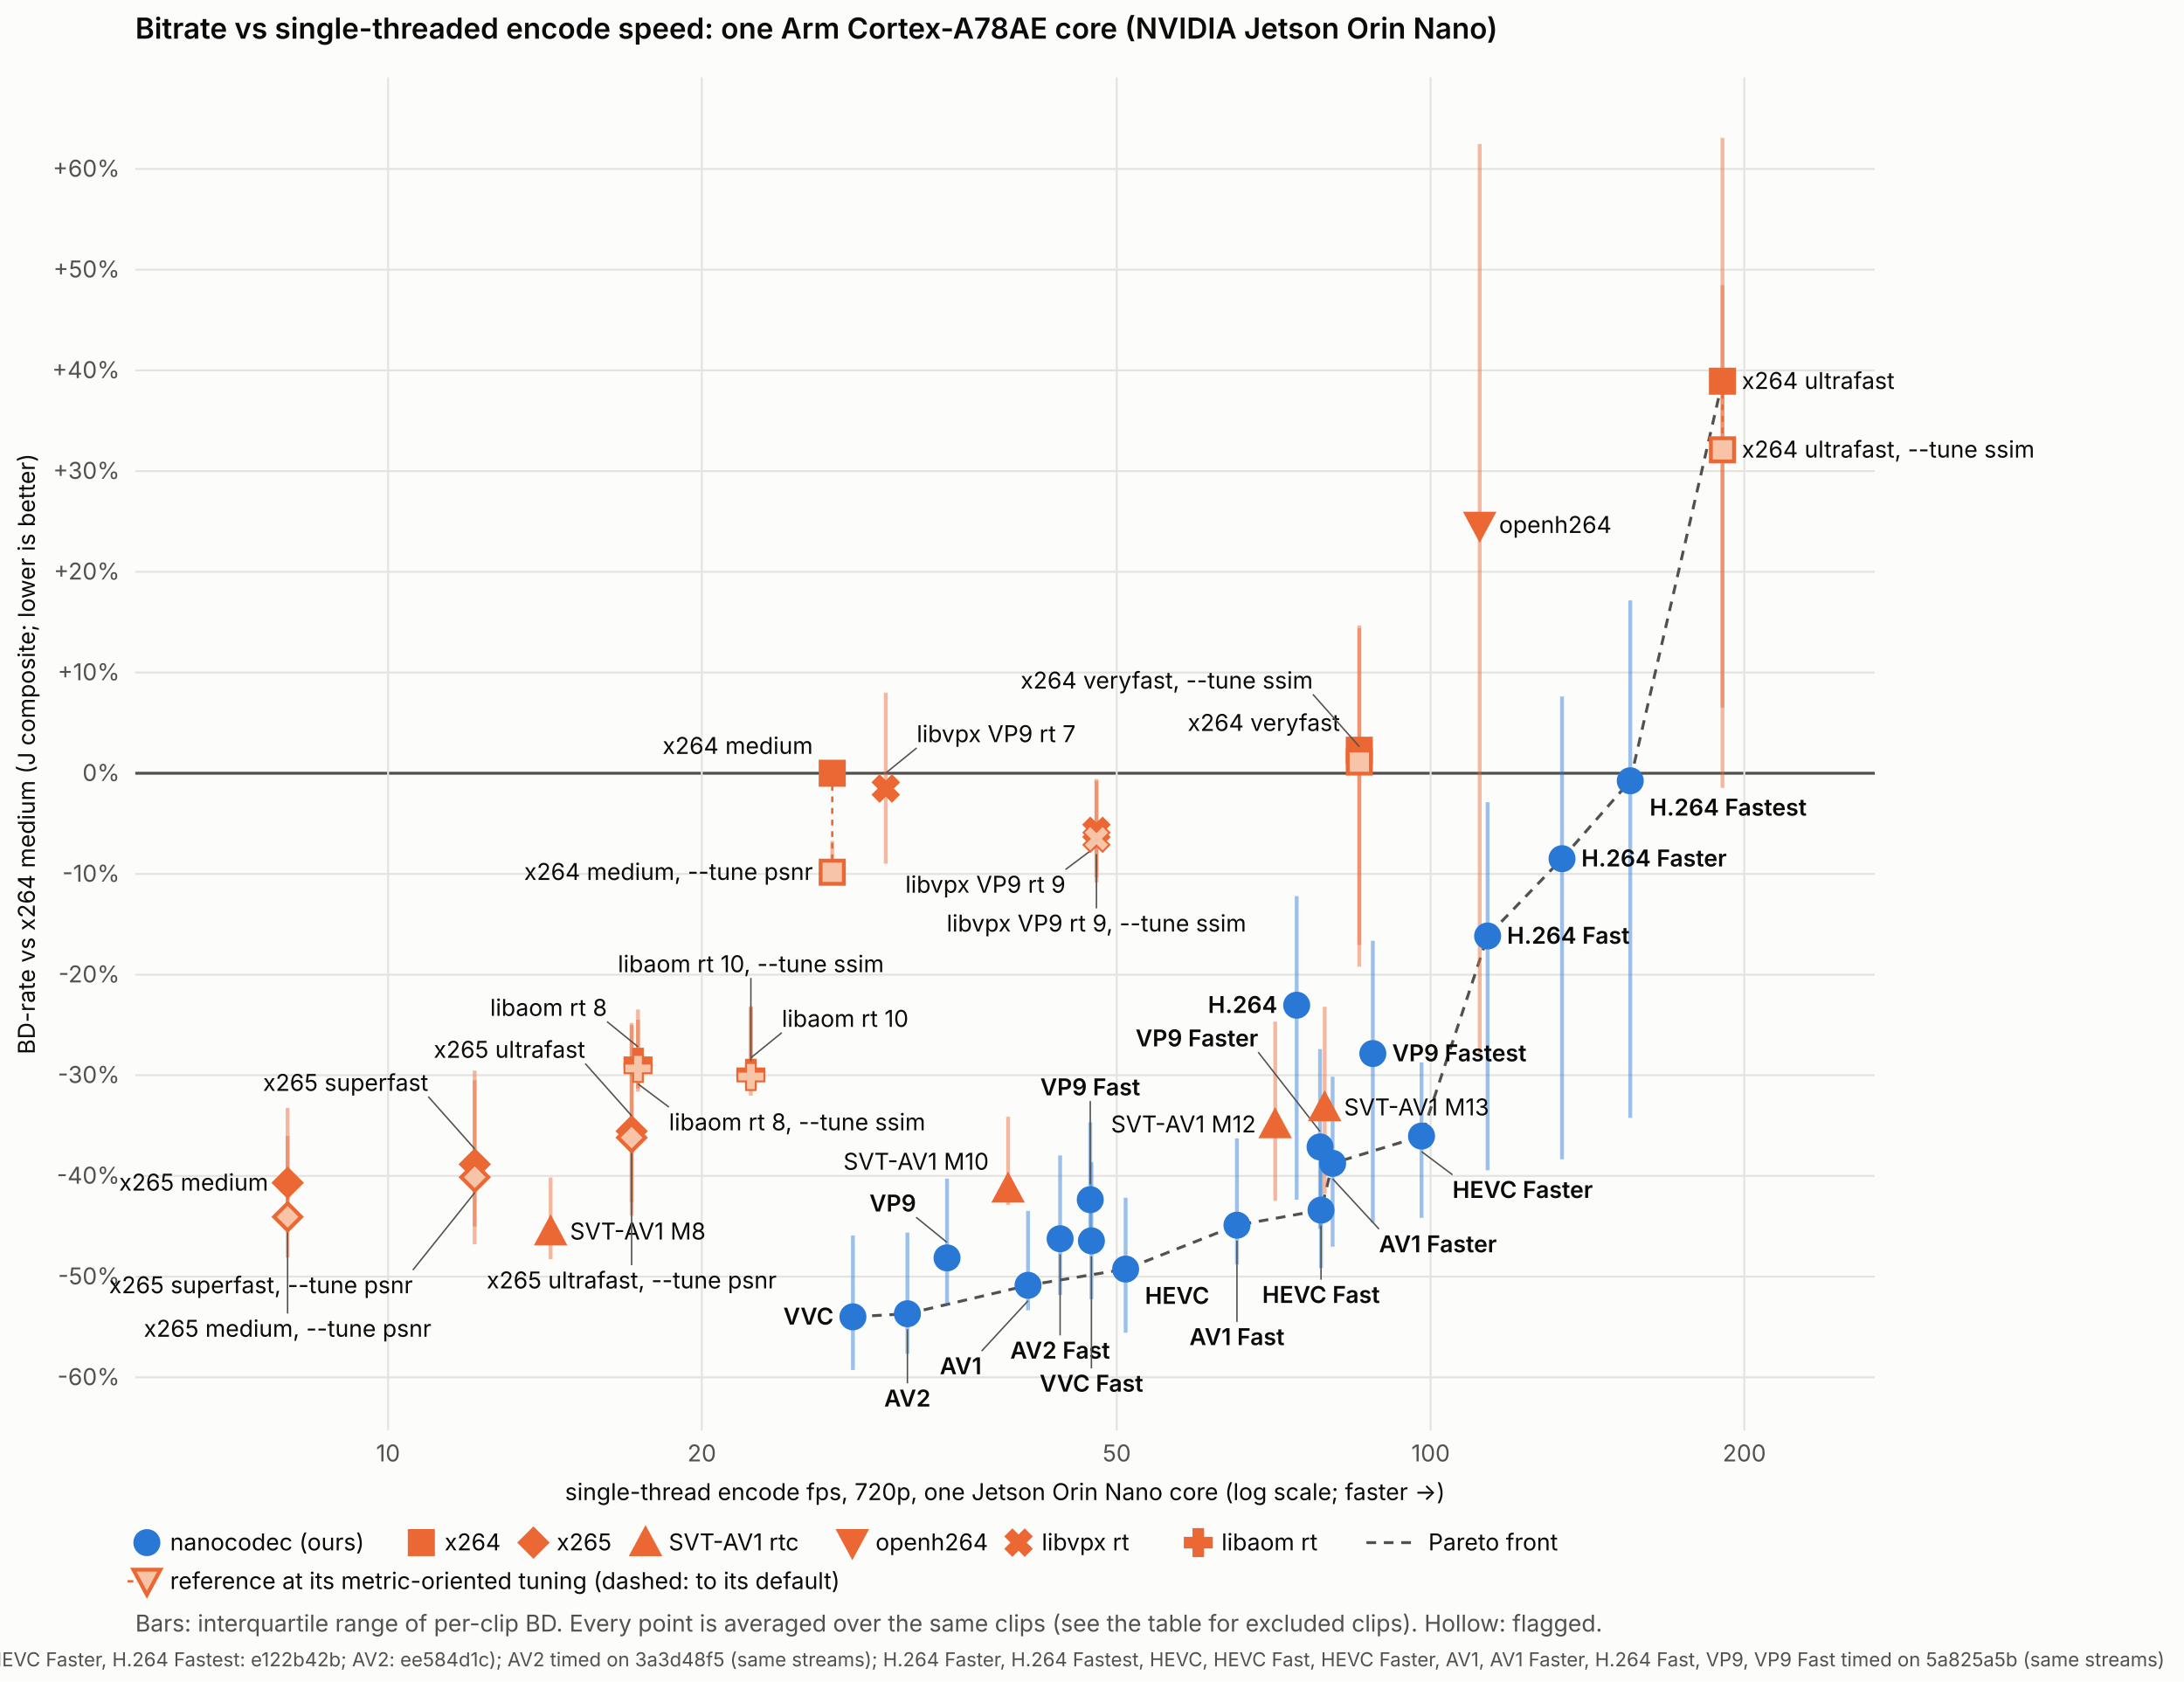
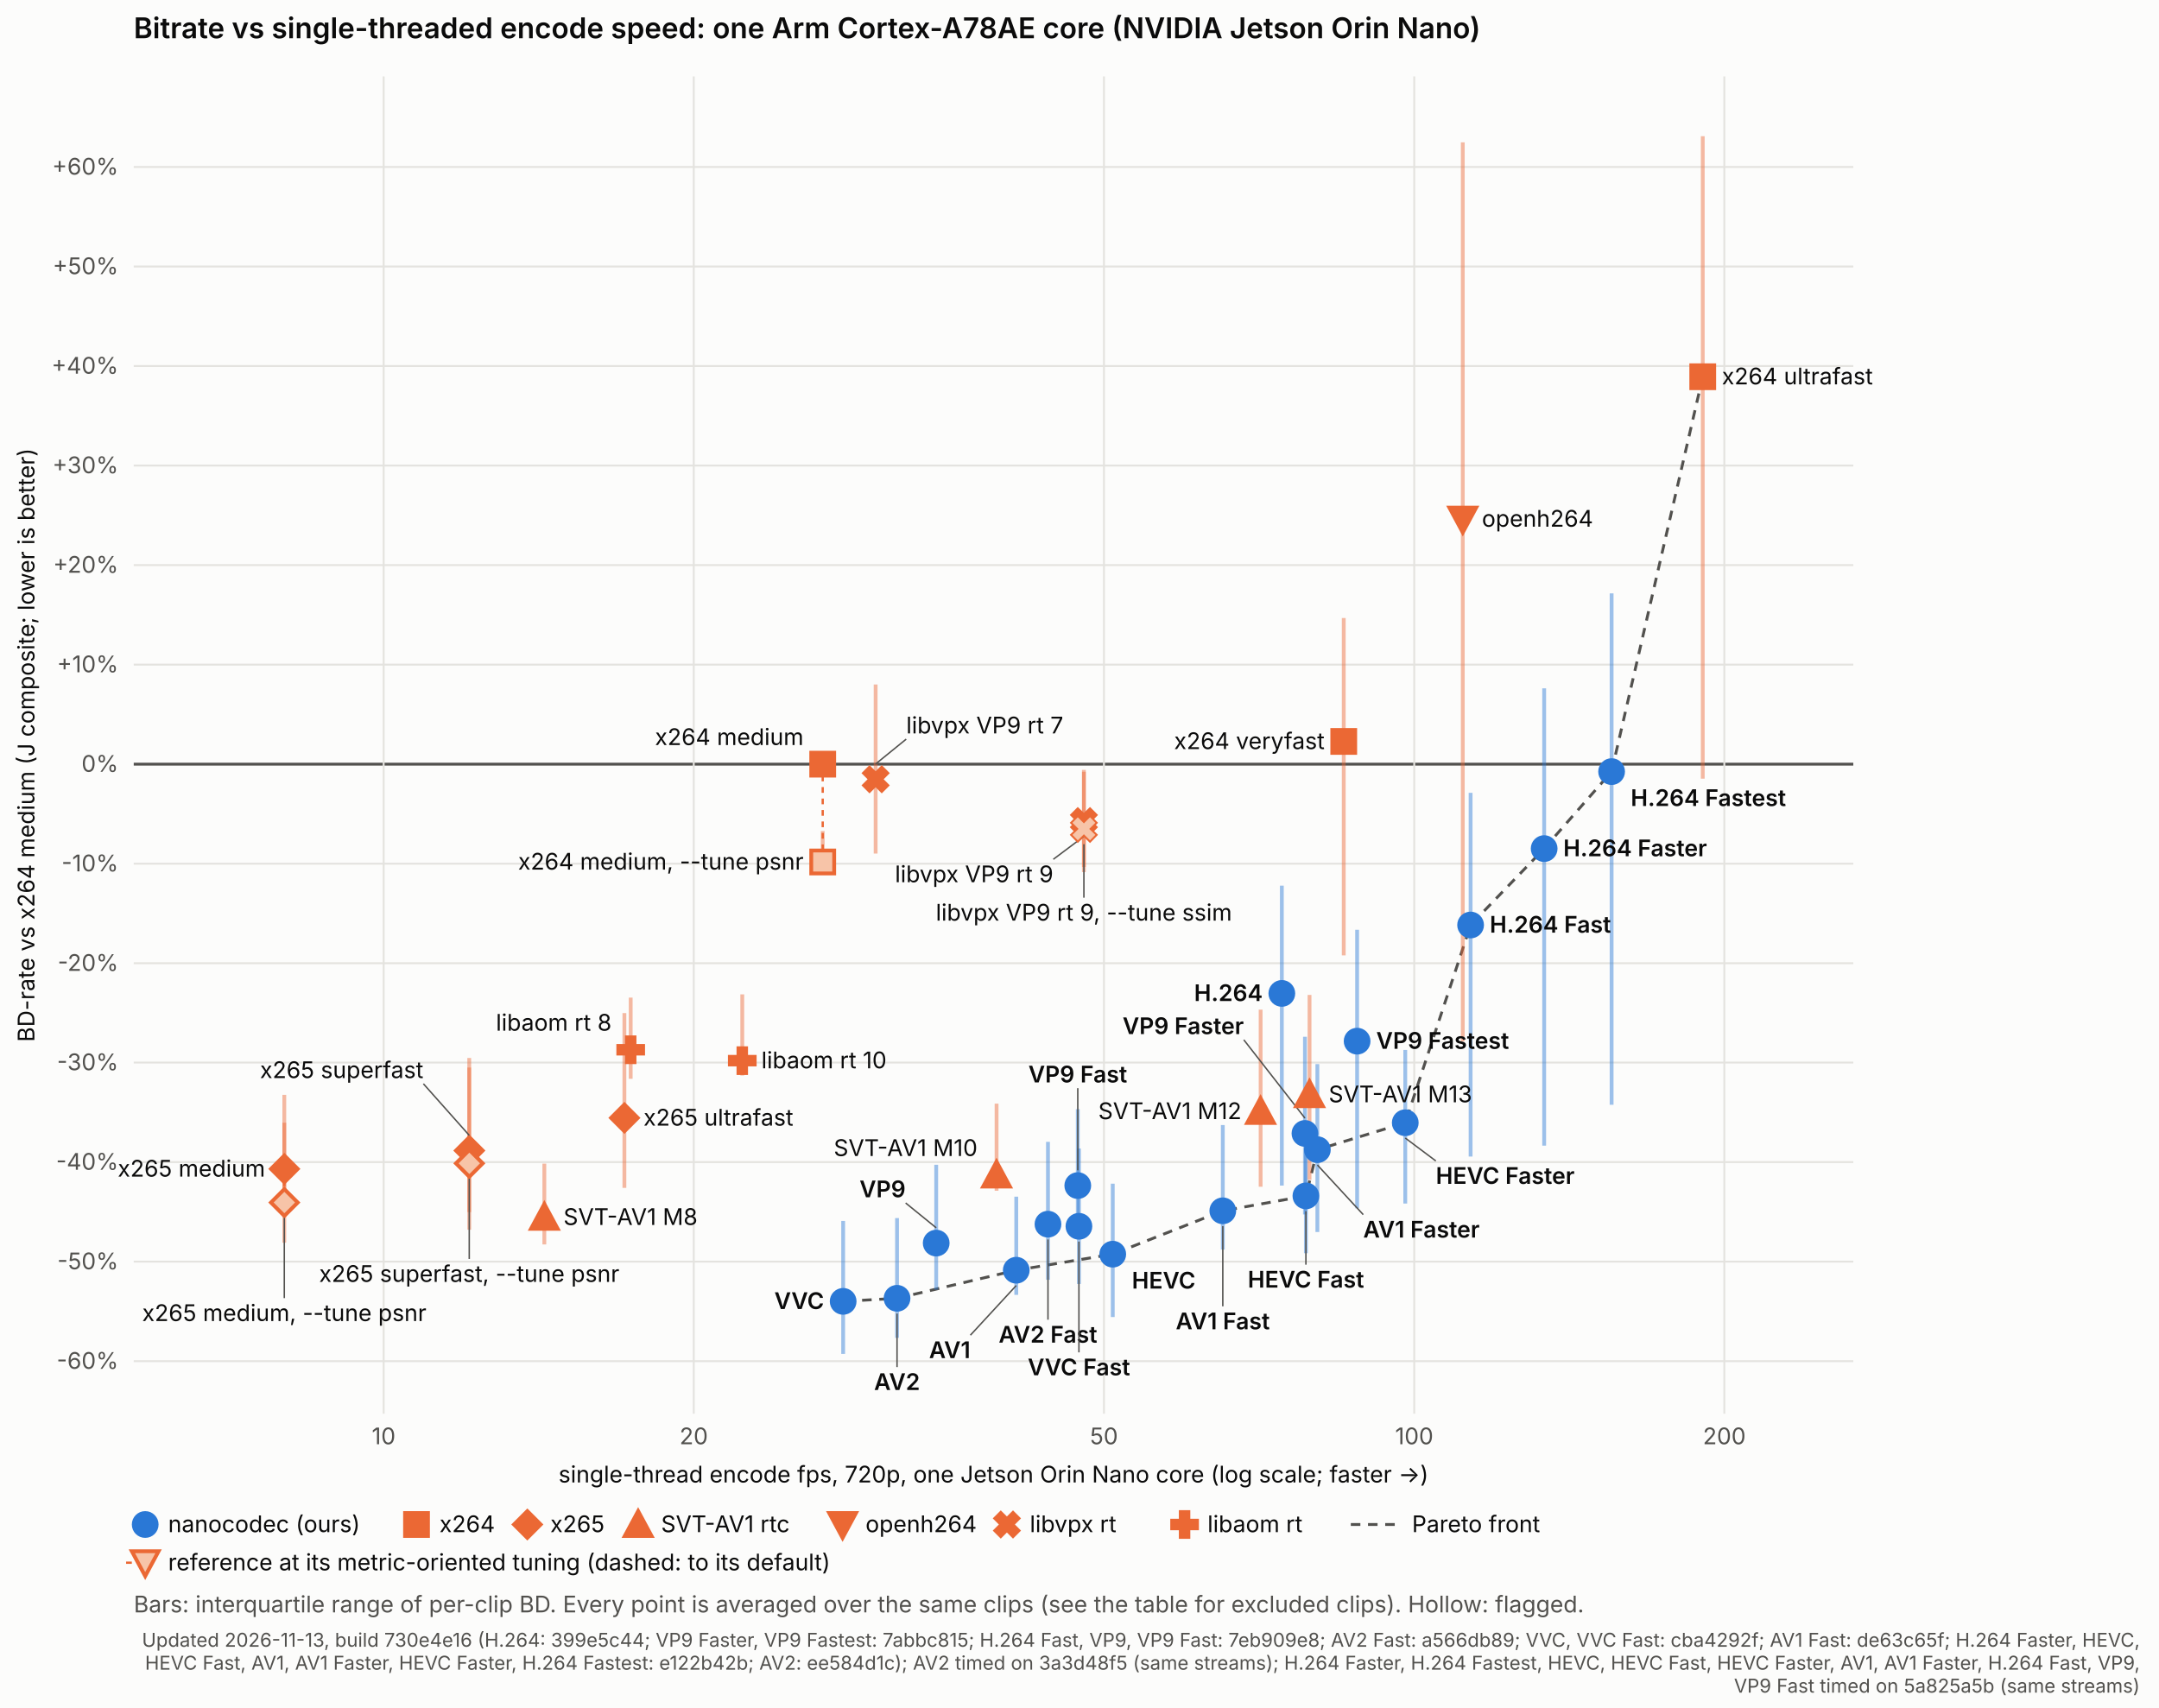
- <svg xmlns="http://www.w3.org/2000/svg" viewBox="0 0 1130 870" width="1130" height="870" font-family="system-ui, -apple-system, Segoe UI, sans-serif" font-size="12">
-   <rect width="1130" height="870" fill="#fcfcfb" />
+ <svg xmlns="http://www.w3.org/2000/svg" viewBox="0 0 1130 894" width="1130" height="894" font-family="system-ui, -apple-system, Segoe UI, sans-serif" font-size="12">
+   <rect width="1130" height="894" fill="#fcfcfb" />
  <text x="70" y="20" font-size="15" font-weight="600" fill="#0b0b0b">Bitrate vs single-threaded encode speed: one Arm Cortex-A78AE core (NVIDIA Jetson Orin Nano)</text>
  <text x="70" y="35" fill="#52514e" />
  <line x1="70" x2="970" y1="712.5" y2="712.5" stroke="#e4e3df" stroke-width="1" />
  <text x="62" y="716.5" text-anchor="end" fill="#52514e">-60%</text>
  <line x1="70" x2="970" y1="660.4" y2="660.4" stroke="#e4e3df" stroke-width="1" />
  <text x="62" y="664.4" text-anchor="end" fill="#52514e">-50%</text>
  <line x1="70" x2="970" y1="608.3" y2="608.3" stroke="#e4e3df" stroke-width="1" />
  <text x="62" y="612.3" text-anchor="end" fill="#52514e">-40%</text>
  <line x1="70" x2="970" y1="556.2" y2="556.2" stroke="#e4e3df" stroke-width="1" />
  <text x="62" y="560.2" text-anchor="end" fill="#52514e">-30%</text>
  <line x1="70" x2="970" y1="504.2" y2="504.2" stroke="#e4e3df" stroke-width="1" />
  <text x="62" y="508.2" text-anchor="end" fill="#52514e">-20%</text>
  <line x1="70" x2="970" y1="452.1" y2="452.1" stroke="#e4e3df" stroke-width="1" />
  <text x="62" y="456.1" text-anchor="end" fill="#52514e">-10%</text>
  <line x1="70" x2="970" y1="400.0" y2="400.0" stroke="#52514e" stroke-width="1.5" />
  <text x="62" y="404.0" text-anchor="end" fill="#52514e">0%</text>
  <line x1="70" x2="970" y1="347.9" y2="347.9" stroke="#e4e3df" stroke-width="1" />
  <text x="62" y="351.9" text-anchor="end" fill="#52514e">+10%</text>
  <line x1="70" x2="970" y1="295.8" y2="295.8" stroke="#e4e3df" stroke-width="1" />
  <text x="62" y="299.8" text-anchor="end" fill="#52514e">+20%</text>
  <line x1="70" x2="970" y1="243.7" y2="243.7" stroke="#e4e3df" stroke-width="1" />
  <text x="62" y="247.7" text-anchor="end" fill="#52514e">+30%</text>
  <line x1="70" x2="970" y1="191.6" y2="191.6" stroke="#e4e3df" stroke-width="1" />
  <text x="62" y="195.6" text-anchor="end" fill="#52514e">+40%</text>
  <line x1="70" x2="970" y1="139.5" y2="139.5" stroke="#e4e3df" stroke-width="1" />
  <text x="62" y="143.5" text-anchor="end" fill="#52514e">+50%</text>
  <line x1="70" x2="970" y1="87.4" y2="87.4" stroke="#e4e3df" stroke-width="1" />
  <text x="62" y="91.4" text-anchor="end" fill="#52514e">+60%</text>
  <line x1="200.8" x2="200.8" y1="40" y2="740" stroke="#e4e3df" />
  <text x="200.8" y="756" text-anchor="middle" fill="#52514e">10</text>
  <line x1="363.1" x2="363.1" y1="40" y2="740" stroke="#e4e3df" />
  <text x="363.1" y="756" text-anchor="middle" fill="#52514e">20</text>
  <line x1="577.8" x2="577.8" y1="40" y2="740" stroke="#e4e3df" />
  <text x="577.8" y="756" text-anchor="middle" fill="#52514e">50</text>
  <line x1="740.2" x2="740.2" y1="40" y2="740" stroke="#e4e3df" />
  <text x="740.2" y="756" text-anchor="middle" fill="#52514e">100</text>
  <line x1="902.5" x2="902.5" y1="40" y2="740" stroke="#e4e3df" />
  <text x="902.5" y="756" text-anchor="middle" fill="#52514e">200</text>
  <text x="520.0" y="776" text-anchor="middle" fill="#0b0b0b">single-thread encode fps, 720p, one Jetson Orin Nano core (log scale; faster →)</text>
  <text transform="translate(18,390.0) rotate(-90)" text-anchor="middle" fill="#0b0b0b">BD-rate vs x264 medium (J composite; lower is better)</text>
  <polyline points="891.2,197.2 843.5,403.9 808.2,444.2 769.7,484.2 735.5,587.7 689.5,601.8 683.5,626.0 640.0,633.8 582.4,656.5 531.9,664.9 469.5,679.6 441.3,681.2" fill="none" stroke="#52514e" stroke-width="1.5" stroke-dasharray="5 4" />
-   <line x1="891.2" y1="197.2" x2="891.2" y2="232.7" stroke="#eb6834" stroke-width="1.2" stroke-dasharray="3 3" />
-   <line x1="703.3" y1="388.1" x2="703.3" y2="394.2" stroke="#eb6834" stroke-width="1.2" stroke-dasharray="3 3" />
  <line x1="430.6" y1="400.0" x2="430.6" y2="451.2" stroke="#eb6834" stroke-width="1.2" stroke-dasharray="3 3" />
-   <line x1="326.8" y1="585.2" x2="326.8" y2="588.5" stroke="#eb6834" stroke-width="1.2" stroke-dasharray="3 3" />
  <line x1="245.6" y1="602.3" x2="245.6" y2="609.0" stroke="#eb6834" stroke-width="1.2" stroke-dasharray="3 3" />
  <line x1="148.8" y1="611.9" x2="148.8" y2="629.5" stroke="#eb6834" stroke-width="1.2" stroke-dasharray="3 3" />
  <line x1="567.3" y1="429.8" x2="567.3" y2="433.9" stroke="#eb6834" stroke-width="1.2" stroke-dasharray="3 3" />
-   <line x1="330.1" y1="549.5" x2="330.1" y2="552.7" stroke="#eb6834" stroke-width="1.2" stroke-dasharray="3 3" />
-   <line x1="388.5" y1="555.2" x2="388.5" y2="556.9" stroke="#eb6834" stroke-width="1.2" stroke-dasharray="3 3" />
  <line x1="430.6" x2="430.6" y1="400.0" y2="400.0" stroke="#eb6834" stroke-opacity="0.45" stroke-width="2" />
  <line x1="670.9" x2="670.9" y1="620.6" y2="463.6" stroke="#2a78d6" stroke-opacity="0.45" stroke-width="2" />
  <line x1="769.7" x2="769.7" y1="605.4" y2="415.0" stroke="#2a78d6" stroke-opacity="0.45" stroke-width="2" />
  <line x1="808.2" x2="808.2" y1="599.7" y2="360.3" stroke="#2a78d6" stroke-opacity="0.45" stroke-width="2" />
  <line x1="843.5" x2="843.5" y1="578.3" y2="310.6" stroke="#2a78d6" stroke-opacity="0.45" stroke-width="2" />
  <line x1="582.4" x2="582.4" y1="689.4" y2="619.6" stroke="#2a78d6" stroke-opacity="0.45" stroke-width="2" />
  <line x1="683.5" x2="683.5" y1="656.0" y2="589.7" stroke="#2a78d6" stroke-opacity="0.45" stroke-width="2" />
  <line x1="735.5" x2="735.5" y1="630.0" y2="549.6" stroke="#2a78d6" stroke-opacity="0.45" stroke-width="2" />
  <line x1="531.9" x2="531.9" y1="677.8" y2="626.4" stroke="#2a78d6" stroke-opacity="0.45" stroke-width="2" />
  <line x1="640.0" x2="640.0" y1="654.1" y2="588.9" stroke="#2a78d6" stroke-opacity="0.45" stroke-width="2" />
  <line x1="689.5" x2="689.5" y1="644.9" y2="557.0" stroke="#2a78d6" stroke-opacity="0.45" stroke-width="2" />
  <line x1="490.0" x2="490.0" y1="675.1" y2="609.7" stroke="#2a78d6" stroke-opacity="0.45" stroke-width="2" />
  <line x1="564.1" x2="564.1" y1="645.4" y2="580.6" stroke="#2a78d6" stroke-opacity="0.45" stroke-width="2" />
  <line x1="683.0" x2="683.0" y1="635.7" y2="542.7" stroke="#2a78d6" stroke-opacity="0.45" stroke-width="2" />
  <line x1="710.3" x2="710.3" y1="632.5" y2="486.7" stroke="#2a78d6" stroke-opacity="0.45" stroke-width="2" />
  <line x1="469.5" x2="469.5" y1="700.3" y2="637.6" stroke="#2a78d6" stroke-opacity="0.45" stroke-width="2" />
  <line x1="548.5" x2="548.5" y1="669.9" y2="597.7" stroke="#2a78d6" stroke-opacity="0.45" stroke-width="2" />
  <line x1="441.3" x2="441.3" y1="708.7" y2="639.1" stroke="#2a78d6" stroke-opacity="0.45" stroke-width="2" />
  <line x1="564.7" x2="564.7" y1="672.1" y2="601.2" stroke="#2a78d6" stroke-opacity="0.45" stroke-width="2" />
  <line x1="765.6" x2="765.6" y1="545.1" y2="74.5" stroke="#eb6834" stroke-opacity="0.45" stroke-width="2" />
  <line x1="891.2" x2="891.2" y1="407.6" y2="71.3" stroke="#eb6834" stroke-opacity="0.45" stroke-width="2" />
  <line x1="703.3" x2="703.3" y1="500.1" y2="323.5" stroke="#eb6834" stroke-opacity="0.45" stroke-width="2" />
  <line x1="326.8" x2="326.8" y1="621.8" y2="530.3" stroke="#eb6834" stroke-opacity="0.45" stroke-width="2" />
  <line x1="245.6" x2="245.6" y1="634.5" y2="553.8" stroke="#eb6834" stroke-opacity="0.45" stroke-width="2" />
  <line x1="148.8" x2="148.8" y1="625.5" y2="573.1" stroke="#eb6834" stroke-opacity="0.45" stroke-width="2" />
  <line x1="284.9" x2="284.9" y1="651.4" y2="609.1" stroke="#eb6834" stroke-opacity="0.45" stroke-width="2" />
  <line x1="521.6" x2="521.6" y1="623.3" y2="577.7" stroke="#eb6834" stroke-opacity="0.45" stroke-width="2" />
  <line x1="659.8" x2="659.8" y1="621.2" y2="528.5" stroke="#eb6834" stroke-opacity="0.45" stroke-width="2" />
  <line x1="685.4" x2="685.4" y1="617.6" y2="520.8" stroke="#eb6834" stroke-opacity="0.45" stroke-width="2" />
  <line x1="458.3" x2="458.3" y1="446.8" y2="358.3" stroke="#eb6834" stroke-opacity="0.45" stroke-width="2" />
  <line x1="567.3" x2="567.3" y1="453.8" y2="404.0" stroke="#eb6834" stroke-opacity="0.45" stroke-width="2" />
  <line x1="330.1" x2="330.1" y1="564.7" y2="522.2" stroke="#eb6834" stroke-opacity="0.45" stroke-width="2" />
  <line x1="388.5" x2="388.5" y1="563.0" y2="520.5" stroke="#eb6834" stroke-opacity="0.45" stroke-width="2" />
-   <line x1="891.2" x2="891.2" y1="366.1" y2="147.5" stroke="#eb6834" stroke-opacity="0.45" stroke-width="2" />
-   <line x1="703.3" x2="703.3" y1="488.8" y2="324.9" stroke="#eb6834" stroke-opacity="0.45" stroke-width="2" />
  <line x1="430.6" x2="430.6" y1="453.6" y2="435.0" stroke="#eb6834" stroke-opacity="0.45" stroke-width="2" />
-   <line x1="326.8" x2="326.8" y1="628.9" y2="529.2" stroke="#eb6834" stroke-opacity="0.45" stroke-width="2" />
  <line x1="245.6" x2="245.6" y1="643.7" y2="558.8" stroke="#eb6834" stroke-opacity="0.45" stroke-width="2" />
  <line x1="148.8" x2="148.8" y1="650.5" y2="587.7" stroke="#eb6834" stroke-opacity="0.45" stroke-width="2" />
  <line x1="567.3" x2="567.3" y1="456.5" y2="403.0" stroke="#eb6834" stroke-opacity="0.45" stroke-width="2" />
-   <line x1="330.1" x2="330.1" y1="563.1" y2="527.5" stroke="#eb6834" stroke-opacity="0.45" stroke-width="2" />
-   <line x1="388.5" x2="388.5" y1="566.8" y2="521.2" stroke="#eb6834" stroke-opacity="0.45" stroke-width="2" />
  <g>
    <rect x="424.6" y="394.0" width="12" height="12" fill="#eb6834" stroke="#eb6834" stroke-width="2" />
  </g>
  <text x="420.6" y="390.0" text-anchor="end" fill="#0b0b0b">x264 medium</text>
  <g>
    <circle cx="670.9" cy="520.0" r="6" fill="#2a78d6" stroke="#2a78d6" stroke-width="2" />
  </g>
  <text x="660.9" y="524.0" text-anchor="end" fill="#0b0b0b" font-weight="600">H.264</text>
  <g>
    <circle cx="769.7" cy="484.2" r="6" fill="#2a78d6" stroke="#2a78d6" stroke-width="2" />
  </g>
  <text x="779.7" y="488.2" text-anchor="start" fill="#0b0b0b" font-weight="600">H.264 Fast</text>
  <g>
    <circle cx="808.2" cy="444.2" r="6" fill="#2a78d6" stroke="#2a78d6" stroke-width="2" />
  </g>
  <text x="818.2" y="448.2" text-anchor="start" fill="#0b0b0b" font-weight="600">H.264 Faster</text>
  <g>
    <circle cx="843.5" cy="403.9" r="6" fill="#2a78d6" stroke="#2a78d6" stroke-width="2" />
  </g>
  <text x="853.5" y="421.9" text-anchor="start" fill="#0b0b0b" font-weight="600">H.264 Fastest</text>
  <g>
    <circle cx="582.4" cy="656.5" r="6" fill="#2a78d6" stroke="#2a78d6" stroke-width="2" />
  </g>
  <text x="592.4" y="674.5" text-anchor="start" fill="#0b0b0b" font-weight="600">HEVC</text>
  <g>
    <circle cx="683.5" cy="626.0" r="6" fill="#2a78d6" stroke="#2a78d6" stroke-width="2" />
  </g>
  <line x1="683.5" y1="634.0" x2="683.5" y2="662.0" stroke="#52514e" stroke-width="0.75" />
  <text x="683.5" y="674.0" text-anchor="middle" fill="#0b0b0b" font-weight="600">HEVC Fast</text>
  <g>
    <circle cx="735.5" cy="587.7" r="6" fill="#2a78d6" stroke="#2a78d6" stroke-width="2" />
  </g>
  <line x1="735.5" y1="595.7" x2="751.5" y2="607.7" stroke="#52514e" stroke-width="0.75" />
  <text x="751.5" y="619.7" text-anchor="start" fill="#0b0b0b" font-weight="600">HEVC Faster</text>
  <g>
    <circle cx="531.9" cy="664.9" r="6" fill="#2a78d6" stroke="#2a78d6" stroke-width="2" />
  </g>
  <line x1="531.9" y1="672.9" x2="507.9" y2="698.9" stroke="#52514e" stroke-width="0.75" />
  <text x="507.9" y="710.9" text-anchor="end" fill="#0b0b0b" font-weight="600">AV1</text>
  <g>
    <circle cx="640.0" cy="633.8" r="6" fill="#2a78d6" stroke="#2a78d6" stroke-width="2" />
  </g>
  <line x1="640.0" y1="641.8" x2="640.0" y2="683.8" stroke="#52514e" stroke-width="0.75" />
  <text x="640.0" y="695.8" text-anchor="middle" fill="#0b0b0b" font-weight="600">AV1 Fast</text>
  <g>
    <circle cx="689.5" cy="601.8" r="6" fill="#2a78d6" stroke="#2a78d6" stroke-width="2" />
  </g>
  <line x1="689.5" y1="609.8" x2="713.5" y2="635.8" stroke="#52514e" stroke-width="0.75" />
  <text x="713.5" y="647.8" text-anchor="start" fill="#0b0b0b" font-weight="600">AV1 Faster</text>
  <g>
    <circle cx="490.0" cy="650.7" r="6" fill="#2a78d6" stroke="#2a78d6" stroke-width="2" />
  </g>
  <line x1="490.0" y1="642.7" x2="474.0" y2="629.7" stroke="#52514e" stroke-width="0.75" />
  <text x="474.0" y="626.7" text-anchor="end" fill="#0b0b0b" font-weight="600">VP9</text>
  <g>
    <circle cx="564.1" cy="620.6" r="6" fill="#2a78d6" stroke="#2a78d6" stroke-width="2" />
  </g>
  <line x1="564.1" y1="612.6" x2="564.1" y2="569.6" stroke="#52514e" stroke-width="0.75" />
  <text x="564.1" y="566.6" text-anchor="middle" fill="#0b0b0b" font-weight="600">VP9 Fast</text>
  <g>
    <circle cx="683.0" cy="593.3" r="6" fill="#2a78d6" stroke="#2a78d6" stroke-width="2" />
  </g>
  <line x1="683.0" y1="585.3" x2="651.0" y2="544.3" stroke="#52514e" stroke-width="0.75" />
  <text x="651.0" y="541.3" text-anchor="end" fill="#0b0b0b" font-weight="600">VP9 Faster</text>
  <g>
    <circle cx="710.3" cy="545.0" r="6" fill="#2a78d6" stroke="#2a78d6" stroke-width="2" />
  </g>
  <text x="720.3" y="549.0" text-anchor="start" fill="#0b0b0b" font-weight="600">VP9 Fastest</text>
  <g>
    <circle cx="469.5" cy="679.6" r="6" fill="#2a78d6" stroke="#2a78d6" stroke-width="2" />
  </g>
  <line x1="469.5" y1="687.6" x2="469.5" y2="715.6" stroke="#52514e" stroke-width="0.75" />
  <text x="469.5" y="727.6" text-anchor="middle" fill="#0b0b0b" font-weight="600">AV2</text>
  <g>
    <circle cx="548.5" cy="640.8" r="6" fill="#2a78d6" stroke="#2a78d6" stroke-width="2" />
  </g>
  <line x1="548.5" y1="648.8" x2="548.5" y2="690.8" stroke="#52514e" stroke-width="0.75" />
  <text x="548.5" y="702.8" text-anchor="middle" fill="#0b0b0b" font-weight="600">AV2 Fast</text>
  <g>
    <circle cx="441.3" cy="681.2" r="6" fill="#2a78d6" stroke="#2a78d6" stroke-width="2" />
  </g>
  <text x="431.3" y="685.2" text-anchor="end" fill="#0b0b0b" font-weight="600">VVC</text>
  <g>
    <circle cx="564.7" cy="641.9" r="6" fill="#2a78d6" stroke="#2a78d6" stroke-width="2" />
  </g>
  <line x1="564.7" y1="649.9" x2="564.7" y2="707.9" stroke="#52514e" stroke-width="0.75" />
  <text x="564.7" y="719.9" text-anchor="middle" fill="#0b0b0b" font-weight="600">VVC Fast</text>
  <g>
    <polygon points="765.601,278.728 772.601,265.728 758.601,265.728" fill="#eb6834" stroke="#eb6834" stroke-width="2" />
  </g>
  <text x="775.6" y="275.7" text-anchor="start" fill="#0b0b0b">openh264</text>
  <g>
    <rect x="885.2" y="191.2" width="12" height="12" fill="#eb6834" stroke="#eb6834" stroke-width="2" />
  </g>
  <text x="901.2" y="201.2" text-anchor="start" fill="#0b0b0b">x264 ultrafast</text>
  <g>
    <rect x="697.3" y="382.1" width="12" height="12" fill="#eb6834" stroke="#eb6834" stroke-width="2" />
  </g>
-   <text x="693.3" y="378.1" text-anchor="end" fill="#0b0b0b">x264 veryfast</text>
+   <text x="693.3" y="392.1" text-anchor="end" fill="#0b0b0b">x264 veryfast</text>
  <g>
    <polygon points="326.811,578.163 333.811,585.163 326.811,592.163 319.811,585.163" fill="#eb6834" stroke="#eb6834" stroke-width="2" />
  </g>
-   <line x1="326.8" y1="577.2" x2="302.8" y2="550.2" stroke="#52514e" stroke-width="0.75" />
-   <text x="302.8" y="547.2" text-anchor="end" fill="#0b0b0b">x265 ultrafast</text>
+   <text x="336.8" y="589.2" text-anchor="start" fill="#0b0b0b">x265 ultrafast</text>
  <g>
    <polygon points="245.647,595.274 252.647,602.274 245.647,609.274 238.647,602.274" fill="#eb6834" stroke="#eb6834" stroke-width="2" />
  </g>
  <line x1="245.6" y1="594.3" x2="221.6" y2="567.3" stroke="#52514e" stroke-width="0.75" />
  <text x="221.6" y="564.3" text-anchor="end" fill="#0b0b0b">x265 superfast</text>
  <g>
    <polygon points="148.821,604.859 155.821,611.859 148.821,618.859 141.821,611.859" fill="#eb6834" stroke="#eb6834" stroke-width="2" />
  </g>
  <text x="138.8" y="615.9" text-anchor="end" fill="#0b0b0b">x265 medium</text>
  <g>
    <polygon points="284.896,630.234 291.896,643.234 277.896,643.234" fill="#eb6834" stroke="#eb6834" stroke-width="2" />
  </g>
  <text x="294.9" y="641.2" text-anchor="start" fill="#0b0b0b">SVT-AV1 M8</text>
  <g>
    <polygon points="521.574,608.103 528.574,621.103 514.574,621.103" fill="#eb6834" stroke="#eb6834" stroke-width="2" />
  </g>
  <text x="511.6" y="605.1" text-anchor="end" fill="#0b0b0b">SVT-AV1 M10</text>
  <g>
    <polygon points="659.751,574.812 666.751,587.812 652.751,587.812" fill="#eb6834" stroke="#eb6834" stroke-width="2" />
  </g>
  <text x="649.8" y="585.8" text-anchor="end" fill="#0b0b0b">SVT-AV1 M12</text>
  <g>
    <polygon points="685.389,566.044 692.389,579.044 678.389,579.044" fill="#eb6834" stroke="#eb6834" stroke-width="2" />
  </g>
  <text x="695.4" y="577.0" text-anchor="start" fill="#0b0b0b">SVT-AV1 M13</text>
  <g>
    <polygon points="461.5,401.2 465.0,404.7 461.8,407.9 465.0,411.1 461.5,414.6 458.3,411.4 455.1,414.6 451.6,411.1 454.8,407.9 451.6,404.7 455.1,401.2 458.3,404.4" fill="#eb6834" stroke="#eb6834" stroke-width="1" />
  </g>
  <line x1="458.3" y1="399.9" x2="474.3" y2="386.9" stroke="#52514e" stroke-width="0.75" />
  <text x="474.3" y="383.9" text-anchor="start" fill="#0b0b0b">libvpx VP9 rt 7</text>
  <g>
    <polygon points="570.5,423.1 574.0,426.6 570.8,429.8 574.0,433.0 570.5,436.5 567.3,433.3 564.1,436.5 560.6,433.0 563.8,429.8 560.6,426.6 564.1,423.1 567.3,426.2" fill="#eb6834" stroke="#eb6834" stroke-width="1" />
  </g>
  <line x1="567.3" y1="437.8" x2="551.3" y2="449.8" stroke="#52514e" stroke-width="0.75" />
  <text x="551.3" y="461.8" text-anchor="end" fill="#0b0b0b">libvpx VP9 rt 9</text>
  <g>
    <polygon points="327.6,542.5 332.6,542.5 332.6,547.0 337.1,547.0 337.1,552.0 332.6,552.0 332.6,556.5 327.6,556.5 327.6,552.0 323.1,552.0 323.1,547.0 327.6,547.0" fill="#eb6834" stroke="#eb6834" stroke-width="1" />
  </g>
-   <line x1="330.1" y1="541.5" x2="314.1" y2="528.5" stroke="#52514e" stroke-width="0.75" />
-   <text x="314.1" y="525.5" text-anchor="end" fill="#0b0b0b">libaom rt 8</text>
+   <text x="320.1" y="539.5" text-anchor="end" fill="#0b0b0b">libaom rt 8</text>
  <g>
    <polygon points="386.0,548.2 391.0,548.2 391.0,552.7 395.5,552.7 395.5,557.7 391.0,557.7 391.0,562.2 386.0,562.2 386.0,557.7 381.5,557.7 381.5,552.7 386.0,552.7" fill="#eb6834" stroke="#eb6834" stroke-width="1" />
  </g>
-   <line x1="388.5" y1="547.2" x2="404.5" y2="534.2" stroke="#52514e" stroke-width="0.75" />
-   <text x="404.5" y="531.2" text-anchor="start" fill="#0b0b0b">libaom rt 10</text>
-   <g>
-     <rect x="885.2" y="226.7" width="12" height="12" fill="#f7c4a8" stroke="#eb6834" stroke-width="2" />
-   </g>
-   <text x="901.2" y="236.7" text-anchor="start" fill="#0b0b0b">x264 ultrafast, --tune ssim</text>
-   <g>
-     <rect x="697.3" y="388.2" width="12" height="12" fill="#f7c4a8" stroke="#eb6834" stroke-width="2" />
-   </g>
-   <line x1="703.3" y1="386.2" x2="679.3" y2="359.2" stroke="#52514e" stroke-width="0.75" />
-   <text x="679.3" y="356.2" text-anchor="end" fill="#0b0b0b">x264 veryfast, --tune ssim</text>
+   <text x="398.5" y="559.2" text-anchor="start" fill="#0b0b0b">libaom rt 10</text>
  <g>
    <rect x="424.6" y="445.2" width="12" height="12" fill="#f7c4a8" stroke="#eb6834" stroke-width="2" />
  </g>
  <text x="420.6" y="455.2" text-anchor="end" fill="#0b0b0b">x264 medium, --tune psnr</text>
  <g>
-     <polygon points="326.811,581.493 333.811,588.493 326.811,595.493 319.811,588.493" fill="#f7c4a8" stroke="#eb6834" stroke-width="2" />
-   </g>
-   <line x1="326.8" y1="596.5" x2="326.8" y2="654.5" stroke="#52514e" stroke-width="0.75" />
-   <text x="326.8" y="666.5" text-anchor="middle" fill="#0b0b0b">x265 ultrafast, --tune psnr</text>
-   <g>
    <polygon points="245.647,601.955 252.647,608.955 245.647,615.955 238.647,608.955" fill="#f7c4a8" stroke="#eb6834" stroke-width="2" />
  </g>
-   <line x1="245.6" y1="617.0" x2="213.6" y2="657.0" stroke="#52514e" stroke-width="0.75" />
-   <text x="213.6" y="669.0" text-anchor="end" fill="#0b0b0b">x265 superfast, --tune psnr</text>
+   <line x1="245.6" y1="617.0" x2="245.6" y2="659.0" stroke="#52514e" stroke-width="0.75" />
+   <text x="245.6" y="671.0" text-anchor="middle" fill="#0b0b0b">x265 superfast, --tune psnr</text>
  <g>
    <polygon points="148.821,622.464 155.821,629.464 148.821,636.464 141.821,629.464" fill="#f7c4a8" stroke="#eb6834" stroke-width="2" />
  </g>
  <line x1="148.8" y1="637.5" x2="148.8" y2="679.5" stroke="#52514e" stroke-width="0.75" />
  <text x="148.8" y="691.5" text-anchor="middle" fill="#0b0b0b">x265 medium, --tune psnr</text>
  <g>
    <polygon points="570.5,427.1 574.0,430.7 570.8,433.9 574.0,437.0 570.5,440.6 567.3,437.4 564.1,440.6 560.6,437.0 563.8,433.9 560.6,430.7 564.1,427.1 567.3,430.3" fill="#f7c4a8" stroke="#eb6834" stroke-width="1" />
  </g>
  <line x1="567.3" y1="441.9" x2="567.3" y2="469.9" stroke="#52514e" stroke-width="0.75" />
  <text x="567.3" y="481.9" text-anchor="middle" fill="#0b0b0b">libvpx VP9 rt 9, --tune ssim</text>
-   <g>
-     <polygon points="327.6,545.7 332.6,545.7 332.6,550.2 337.1,550.2 337.1,555.2 332.6,555.2 332.6,559.7 327.6,559.7 327.6,555.2 323.1,555.2 323.1,550.2 327.6,550.2" fill="#f7c4a8" stroke="#eb6834" stroke-width="1" />
-   </g>
-   <line x1="330.1" y1="560.7" x2="346.1" y2="572.7" stroke="#52514e" stroke-width="0.75" />
-   <text x="346.1" y="584.7" text-anchor="start" fill="#0b0b0b">libaom rt 8, --tune ssim</text>
-   <g>
-     <polygon points="386.0,549.9 391.0,549.9 391.0,554.4 395.5,554.4 395.5,559.4 391.0,559.4 391.0,563.9 386.0,563.9 386.0,559.4 381.5,559.4 381.5,554.4 386.0,554.4" fill="#f7c4a8" stroke="#eb6834" stroke-width="1" />
-   </g>
-   <line x1="388.5" y1="548.9" x2="388.5" y2="505.9" stroke="#52514e" stroke-width="0.75" />
-   <text x="388.5" y="502.9" text-anchor="middle" fill="#0b0b0b">libaom rt 10, --tune ssim</text>
  <circle cx="76.0" cy="798.0" r="6" fill="#2a78d6" stroke="#2a78d6" stroke-width="2" />
  <text x="88" y="802" fill="#0b0b0b">nanocodec (ours)</text>
  <rect x="212.0" y="792.0" width="12" height="12" fill="#eb6834" stroke="#eb6834" stroke-width="2" />
  <text x="230" y="802" fill="#0b0b0b">x264</text>
  <polygon points="276,791 283,798 276,805 269,798" fill="#eb6834" stroke="#eb6834" stroke-width="2" />
  <text x="288" y="802" fill="#0b0b0b">x265</text>
  <polygon points="334,791 341,804 327,804" fill="#eb6834" stroke="#eb6834" stroke-width="2" />
  <text x="346" y="802" fill="#0b0b0b">SVT-AV1 rtc</text>
  <polygon points="441,805 448,792 434,792" fill="#eb6834" stroke="#eb6834" stroke-width="2" />
  <text x="453" y="802" fill="#0b0b0b">openh264</text>
  <polygon points="530.2,791.3 533.7,794.8 530.5,798.0 533.7,801.2 530.2,804.7 527.0,801.5 523.8,804.7 520.3,801.2 523.5,798.0 520.3,794.8 523.8,791.3 527.0,794.5" fill="#eb6834" stroke="#eb6834" stroke-width="1" />
  <text x="539" y="802" fill="#0b0b0b">libvpx rt</text>
  <polygon points="617.5,791.0 622.5,791.0 622.5,795.5 627.0,795.5 627.0,800.5 622.5,800.5 622.5,805.0 617.5,805.0 617.5,800.5 613.0,800.5 613.0,795.5 617.5,795.5" fill="#eb6834" stroke="#eb6834" stroke-width="1" />
  <text x="632" y="802" fill="#0b0b0b">libaom rt</text>
  <line x1="707" x2="733" y1="798" y2="798" stroke="#52514e" stroke-width="1.5" stroke-dasharray="5 4" />
  <text x="739" y="802" fill="#0b0b0b">Pareto front</text>
  <line x1="66" x2="76" y1="818" y2="818" stroke="#eb6834" stroke-width="1.2" stroke-dasharray="3 3" />
  <polygon points="76,825 83,812 69,812" fill="#f7c4a8" stroke="#eb6834" stroke-width="2" />
  <text x="88" y="822" fill="#0b0b0b">reference at its metric-oriented tuning (dashed: to its default)</text>
  <text x="70" y="844" fill="#52514e">Bars: interquartile range of per-clip BD. Every point is averaged over the same clips (see the table for excluded clips). Hollow: flagged.</text>
-   <text x="1120" y="862" font-size="10" text-anchor="end" fill="#52514e">Updated 2026-11-13, build 730e4e16 (H.264: 399e5c44; VP9 Faster, VP9 Fastest: 7abbc815; H.264 Fast, VP9, VP9 Fast: 7eb909e8; AV2 Fast: a566db89; VVC, VVC Fast: cba4292f; AV1 Fast: de63c65f; H.264 Faster, HEVC, HEVC Fast, AV1, AV1 Faster, HEVC Faster, H.264 Fastest: e122b42b; AV2: ee584d1c); AV2 timed on 3a3d48f5 (same streams); H.264 Faster, H.264 Fastest, HEVC, HEVC Fast, HEVC Faster, AV1, AV1 Faster, H.264 Fast, VP9, VP9 Fast timed on 5a825a5b (same streams)</text>
+   <text x="1120" y="862" font-size="10" text-anchor="end" fill="#52514e">Updated 2026-11-13, build 730e4e16 (H.264: 399e5c44; VP9 Faster, VP9 Fastest: 7abbc815; H.264 Fast, VP9, VP9 Fast: 7eb909e8; AV2 Fast: a566db89; VVC, VVC Fast: cba4292f; AV1 Fast: de63c65f; H.264 Faster, HEVC,</text>
+   <text x="1120" y="874" font-size="10" text-anchor="end" fill="#52514e">HEVC Fast, AV1, AV1 Faster, HEVC Faster, H.264 Fastest: e122b42b; AV2: ee584d1c); AV2 timed on 3a3d48f5 (same streams); H.264 Faster, H.264 Fastest, HEVC, HEVC Fast, HEVC Faster, AV1, AV1 Faster, H.264 Fast, VP9,</text>
+   <text x="1120" y="886" font-size="10" text-anchor="end" fill="#52514e">VP9 Fast timed on 5a825a5b (same streams)</text>
</svg>
